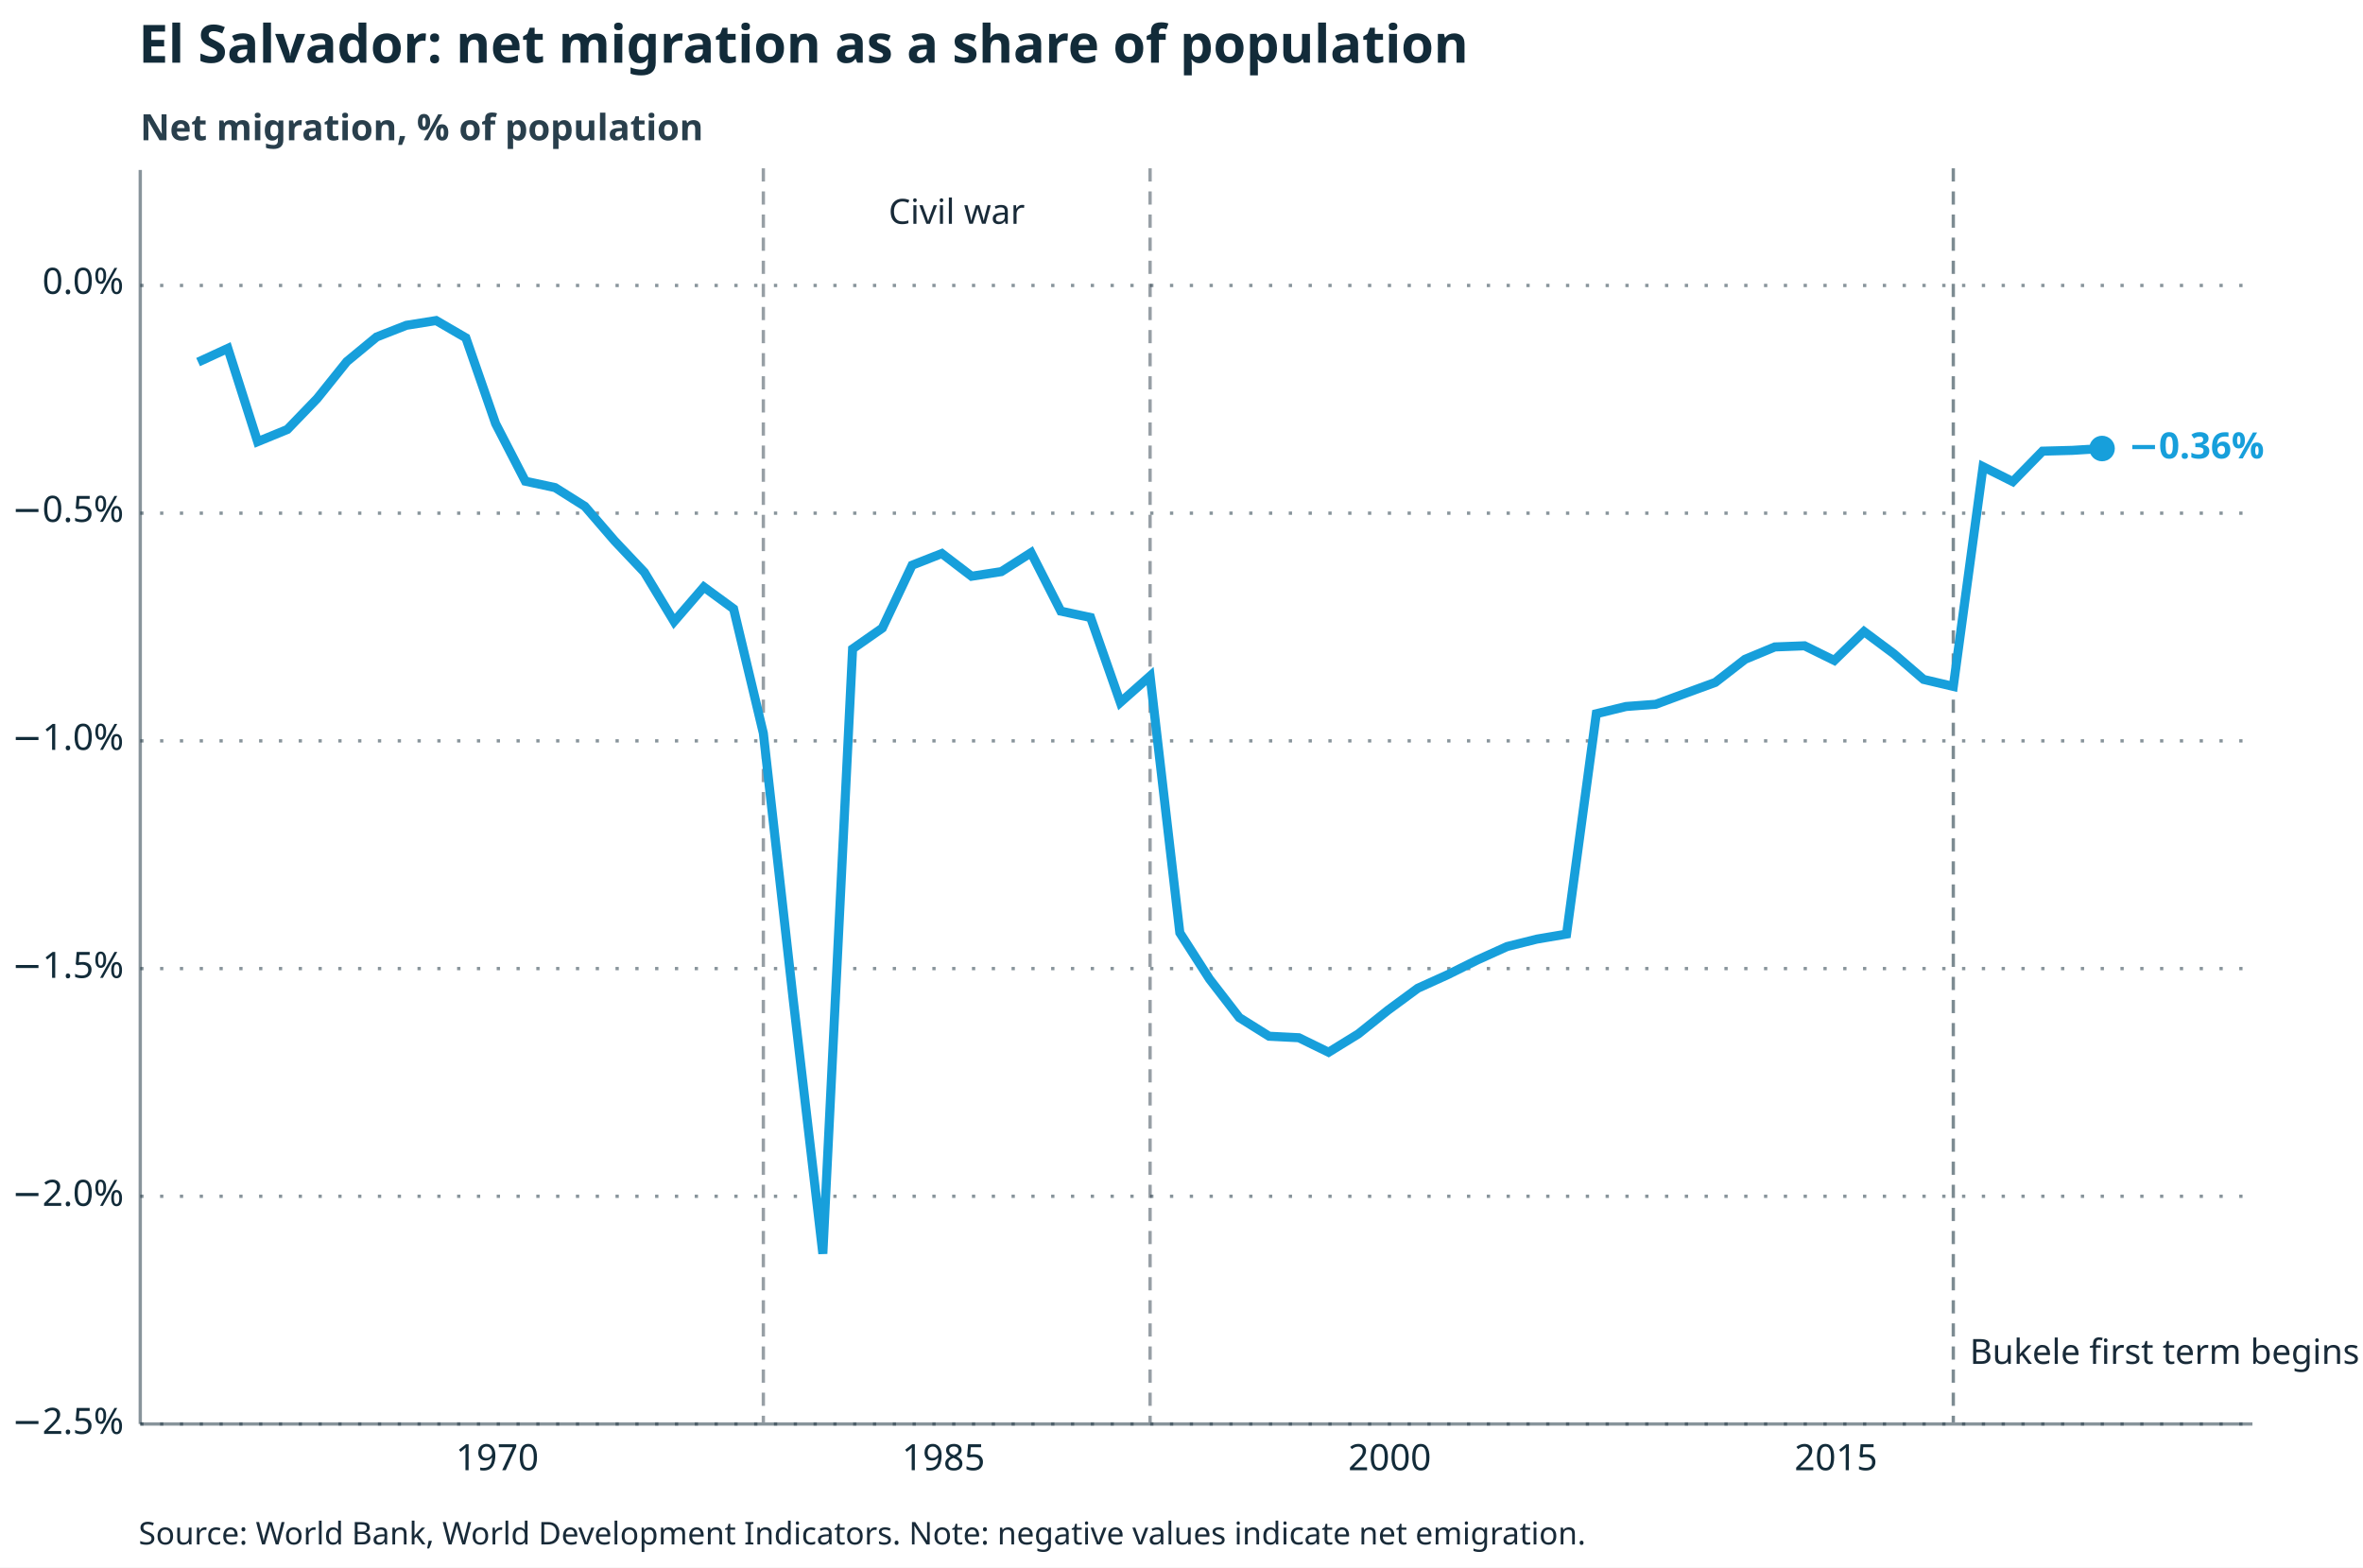
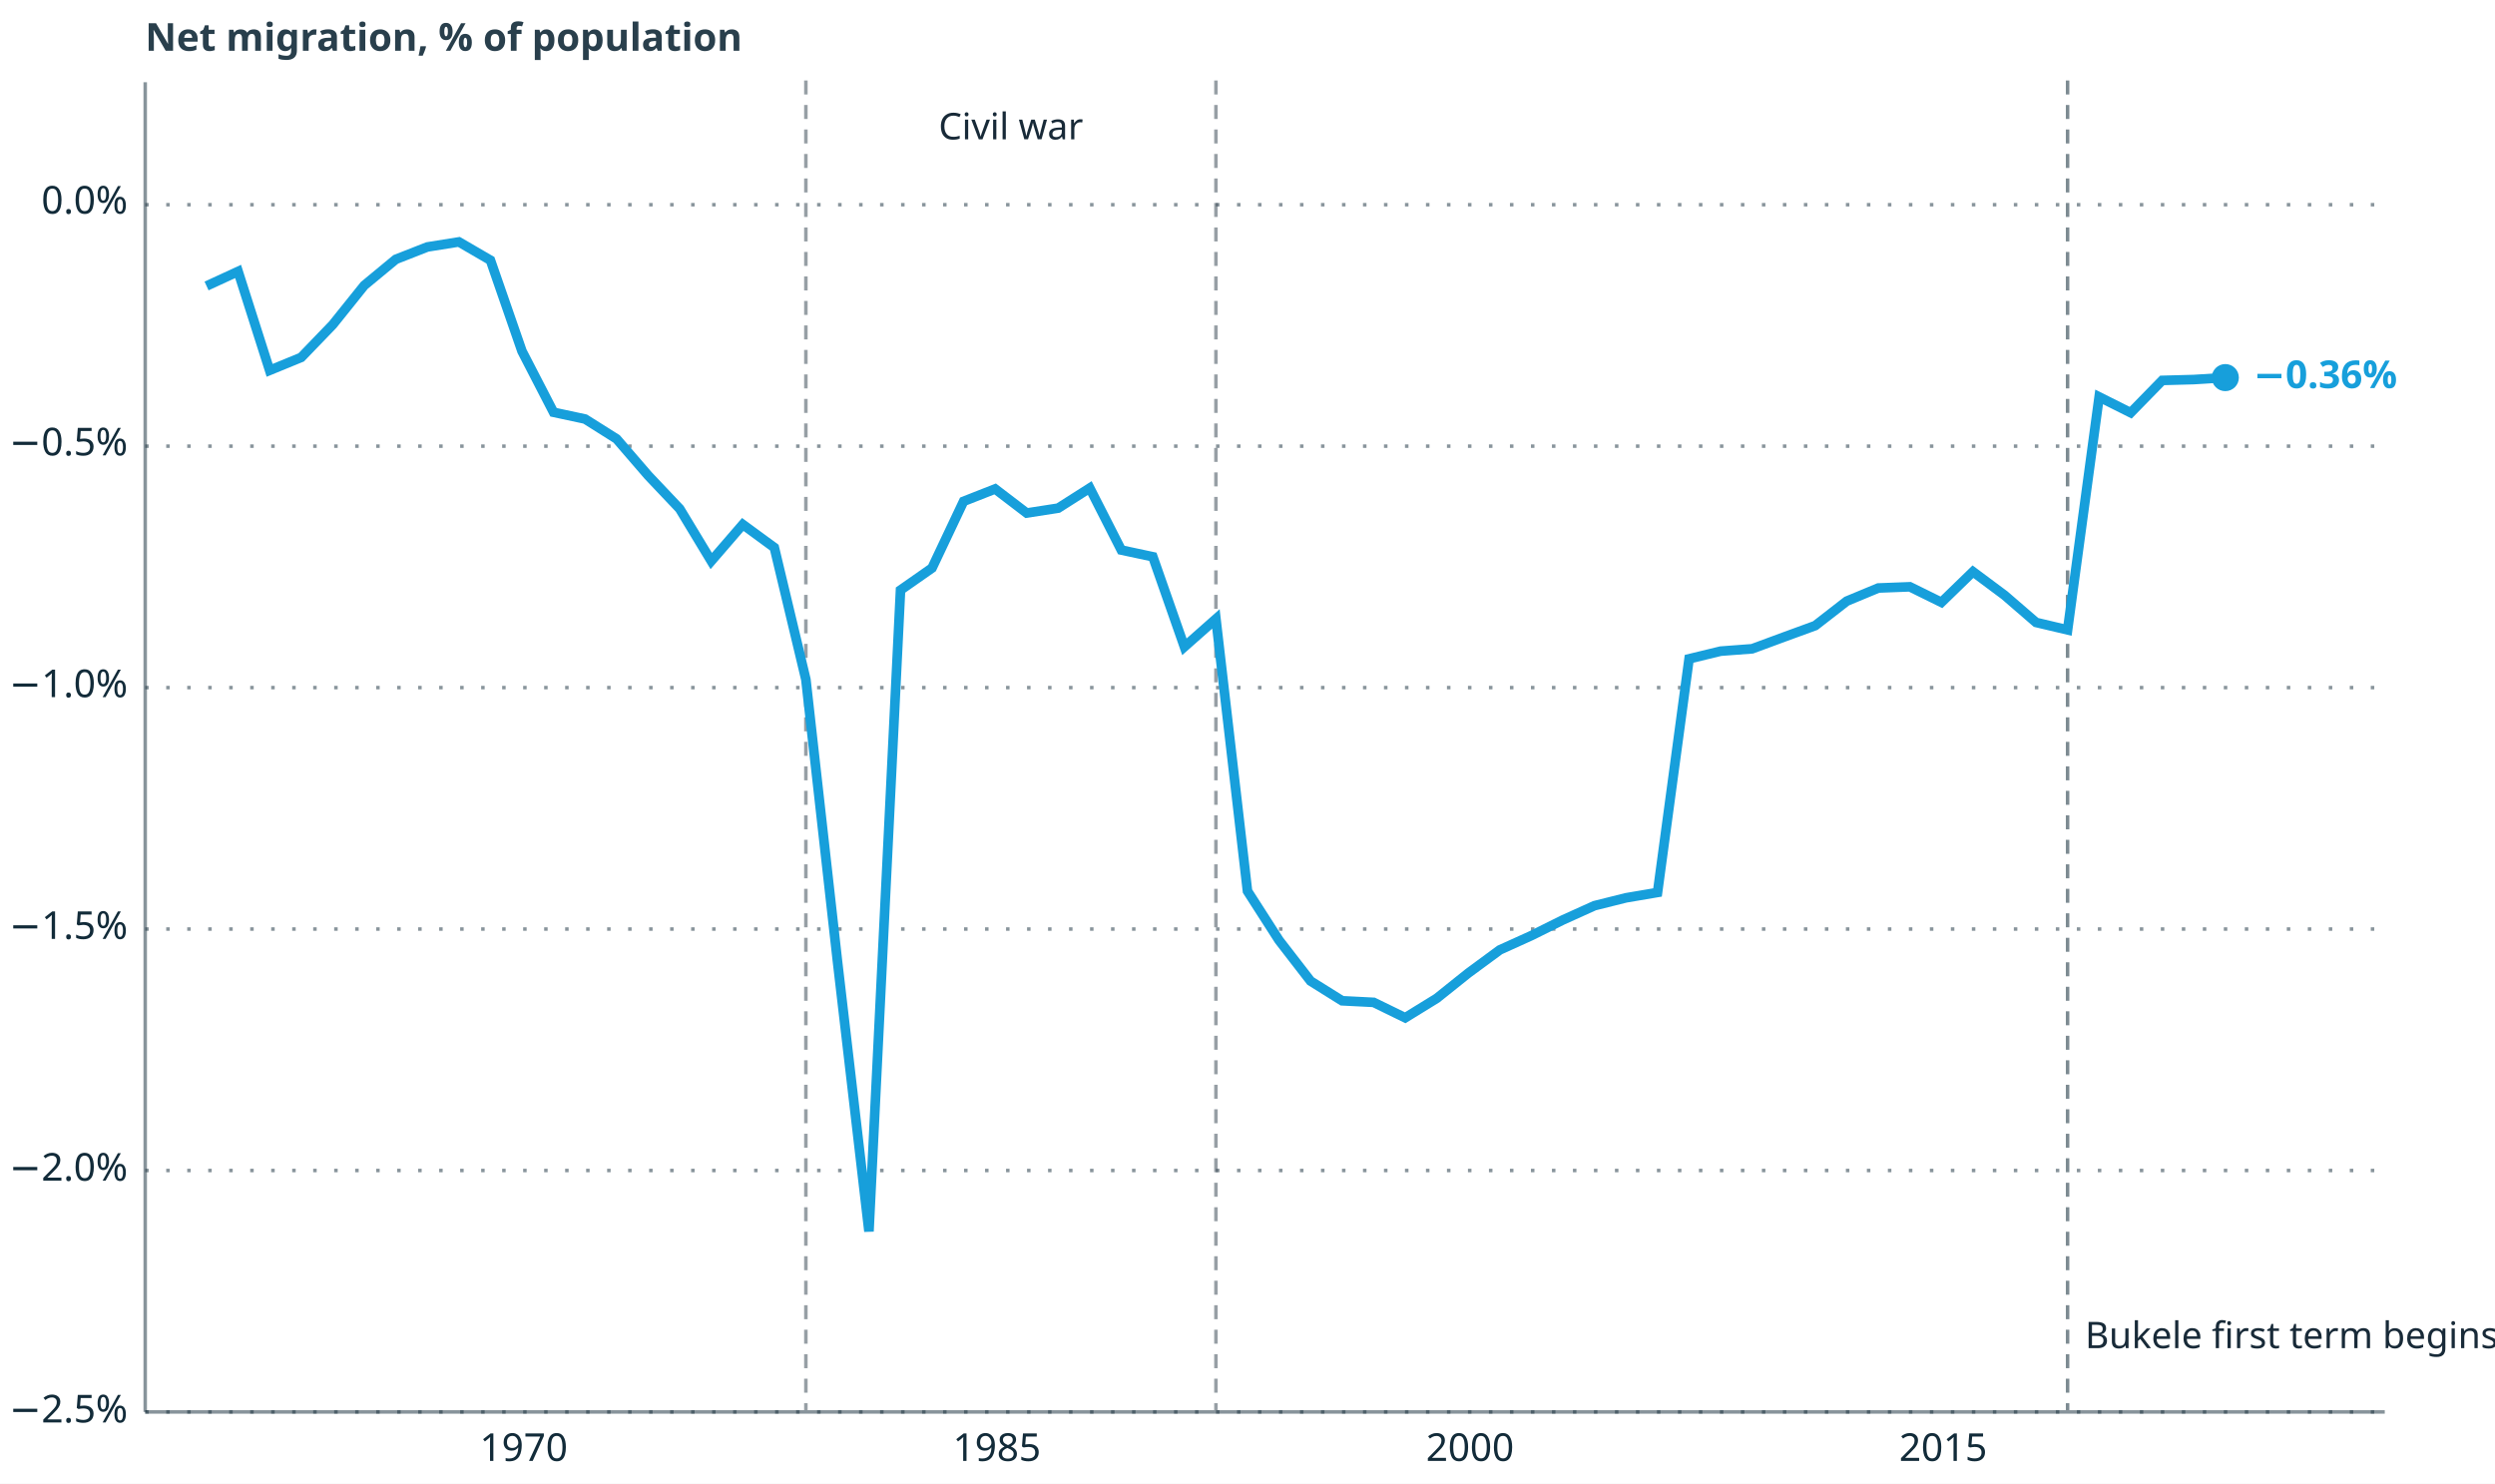
- <svg xmlns="http://www.w3.org/2000/svg" version="1.1" class="marks" width="716" height="475" viewBox="0 0 716 475">
-   <rect width="716" height="475" fill="white" />
-   <g fill="none" stroke-miterlimit="10" transform="translate(42,5)">
+ <svg xmlns="http://www.w3.org/2000/svg" version="1.1" class="marks" width="713" height="424" viewBox="0 0 713 424">
+   <rect width="713" height="424" fill="white" />
+   <g fill="none" stroke-miterlimit="10" transform="translate(41,23)">
    <g class="mark-group role-frame root" role="graphics-object" aria-roledescription="group mark container">
      <g transform="translate(0,0)">
        <path class="background" aria-hidden="true" d="M0,0h640v0h-640Z" />
        <g>
          <g class="mark-group role-scope concat_0_group" role="graphics-object" aria-roledescription="group mark container">
            <g transform="translate(0,0)">
-               <path class="background" aria-hidden="true" d="M0,0h640v22h-640Z" stroke-width="0" />
-               <g>
-                 <g class="mark-text role-mark concat_0_marks" role="graphics-object" aria-roledescription="text mark container">
-                   <text text-anchor="start" transform="translate(0,14)" font-family="Circular Std" font-size="16px" font-weight="bold" fill="#122b39">El Salvador: net migration as a share of population</text>
-                 </g>
-               </g>
-               <path class="foreground" aria-hidden="true" d="" display="none" />
-             </g>
-           </g>
-           <g class="mark-group role-scope concat_1_group" role="graphics-object" aria-roledescription="group mark container">
-             <g transform="translate(0,46)">
              <path class="background" aria-hidden="true" d="M0,0h640v380h-640Z" stroke-width="0" />
              <g>
                <g class="mark-group role-axis" aria-hidden="true">
                  <g transform="translate(0.5,0.5)">
                    <path class="background" aria-hidden="true" d="M0,0h0v0h0Z" pointer-events="none" />
                    <g>
                      <g class="mark-rule role-axis-grid" pointer-events="none">
                        <line transform="translate(0,380)" x2="640" y2="0" stroke="#122b39" stroke-opacity="0.5" stroke-width="1" stroke-dasharray="1,5" opacity="1" />
                        <line transform="translate(0,311)" x2="640" y2="0" stroke="#122b39" stroke-opacity="0.5" stroke-width="1" stroke-dasharray="1,5" opacity="1" />
                        <line transform="translate(0,242)" x2="640" y2="0" stroke="#122b39" stroke-opacity="0.5" stroke-width="1" stroke-dasharray="1,5" opacity="1" />
                        <line transform="translate(0,173)" x2="640" y2="0" stroke="#122b39" stroke-opacity="0.5" stroke-width="1" stroke-dasharray="1,5" opacity="1" />
                        <line transform="translate(0,104)" x2="640" y2="0" stroke="#122b39" stroke-opacity="0.5" stroke-width="1" stroke-dasharray="1,5" opacity="1" />
                        <line transform="translate(0,35)" x2="640" y2="0" stroke="#122b39" stroke-opacity="0.5" stroke-width="1" stroke-dasharray="1,5" opacity="1" />
                      </g>
                    </g>
                    <path class="foreground" aria-hidden="true" d="" pointer-events="none" display="none" />
                  </g>
                </g>
                <g class="mark-group role-axis" role="graphics-symbol" aria-roledescription="axis" aria-label="X-axis for a linear scale with values from 1958 to 2029">
                  <g transform="translate(0.5,380.5)">
                    <path class="background" aria-hidden="true" d="M0,0h0v0h0Z" pointer-events="none" />
                    <g>
                      <g class="mark-rule role-axis-tick" pointer-events="none">
                        <line transform="translate(108,0)" x2="0" y2="0" stroke="#122b39" stroke-width="1" opacity="1" />
                        <line transform="translate(243,0)" x2="0" y2="0" stroke="#122b39" stroke-width="1" opacity="1" />
                        <line transform="translate(379,0)" x2="0" y2="0" stroke="#122b39" stroke-width="1" opacity="1" />
                        <line transform="translate(514,0)" x2="0" y2="0" stroke="#122b39" stroke-width="1" opacity="1" />
                      </g>
                      <g class="mark-text role-axis-label" pointer-events="none">
                        <text text-anchor="middle" transform="translate(108.169,14)" font-family="Circular Std" font-size="11px" fill="#122b39" opacity="1">1970</text>
                        <text text-anchor="middle" transform="translate(243.3803,14)" font-family="Circular Std" font-size="11px" fill="#122b39" opacity="1">1985</text>
                        <text text-anchor="middle" transform="translate(378.5915,14)" font-family="Circular Std" font-size="11px" fill="#122b39" opacity="1">2000</text>
                        <text text-anchor="middle" transform="translate(513.8028,14)" font-family="Circular Std" font-size="11px" fill="#122b39" opacity="1">2015</text>
                      </g>
                      <g class="mark-rule role-axis-domain" pointer-events="none">
                        <line transform="translate(0,0)" x2="640" y2="0" stroke="#122b39" stroke-opacity="0.5" stroke-width="1" opacity="1" />
                      </g>
                    </g>
                    <path class="foreground" aria-hidden="true" d="" pointer-events="none" display="none" />
                  </g>
                </g>
                <g class="mark-group role-axis" role="graphics-symbol" aria-roledescription="axis" aria-label="Y-axis titled 'Net migration, % of population' for a linear scale with values from −2.5 to 0.3">
                  <g transform="translate(0.5,0.5)">
                    <path class="background" aria-hidden="true" d="M0,0h0v0h0Z" pointer-events="none" />
                    <g>
                      <g class="mark-rule role-axis-tick" pointer-events="none">
                        <line transform="translate(0,380)" x2="0" y2="0" stroke="#122b39" stroke-width="1" opacity="1" />
                        <line transform="translate(0,311)" x2="0" y2="0" stroke="#122b39" stroke-width="1" opacity="1" />
                        <line transform="translate(0,242)" x2="0" y2="0" stroke="#122b39" stroke-width="1" opacity="1" />
                        <line transform="translate(0,173)" x2="0" y2="0" stroke="#122b39" stroke-width="1" opacity="1" />
                        <line transform="translate(0,104)" x2="0" y2="0" stroke="#122b39" stroke-width="1" opacity="1" />
                        <line transform="translate(0,35)" x2="0" y2="0" stroke="#122b39" stroke-width="1" opacity="1" />
                      </g>
                      <g class="mark-text role-axis-label" pointer-events="none">
                        <text text-anchor="end" transform="translate(-5,383)" font-family="Circular Std" font-size="11px" fill="#122b39" opacity="1">−2.5%</text>
                        <text text-anchor="end" transform="translate(-5,313.9091)" font-family="Circular Std" font-size="11px" fill="#122b39" opacity="1">−2.0%</text>
                        <text text-anchor="end" transform="translate(-5,244.8182)" font-family="Circular Std" font-size="11px" fill="#122b39" opacity="1">−1.5%</text>
                        <text text-anchor="end" transform="translate(-5,175.7273)" font-family="Circular Std" font-size="11px" fill="#122b39" opacity="1">−1.0%</text>
                        <text text-anchor="end" transform="translate(-5,106.6364)" font-family="Circular Std" font-size="11px" fill="#122b39" opacity="1">−0.5%</text>
                        <text text-anchor="end" transform="translate(-5,37.54545)" font-family="Circular Std" font-size="11px" fill="#122b39" opacity="1">0.0%</text>
                      </g>
                      <g class="mark-rule role-axis-domain" pointer-events="none">
                        <line transform="translate(0,380)" x2="0" y2="-380" stroke="#122b39" stroke-opacity="0.5" stroke-width="1" opacity="1" />
                      </g>
                      <g class="mark-text role-axis-title" pointer-events="none">
                        <text text-anchor="start" transform="translate(0,-9)" font-family="Circular Std" font-size="11px" font-weight="bold" fill="#122b39" fill-opacity="0.9" opacity="1">Net migration, % of population</text>
                      </g>
                    </g>
                    <path class="foreground" aria-hidden="true" d="" pointer-events="none" display="none" />
                  </g>
                </g>
-                 <g class="mark-rule role-mark concat_1_layer_0_marks" role="graphics-object" aria-roledescription="rule mark container">
+                 <g class="mark-rule role-mark concat_0_layer_0_marks" role="graphics-object" aria-roledescription="rule mark container">
                  <line aria-label="x: 1979" role="graphics-symbol" aria-roledescription="rule mark" transform="translate(189.2958,0)" x2="0" y2="380" stroke="rgba(24, 42, 56)" stroke-width="1" stroke-dasharray="4,3" opacity="0.45" />
                  <line aria-label="x: 1992" role="graphics-symbol" aria-roledescription="rule mark" transform="translate(306.4789,0)" x2="0" y2="380" stroke="rgba(24, 42, 56)" stroke-width="1" stroke-dasharray="4,3" opacity="0.45" />
                </g>
-                 <g class="mark-rule role-mark concat_1_layer_1_marks" role="graphics-object" aria-roledescription="rule mark container">
+                 <g class="mark-rule role-mark concat_0_layer_1_marks" role="graphics-object" aria-roledescription="rule mark container">
                  <line aria-label="x: 2019" role="graphics-symbol" aria-roledescription="rule mark" transform="translate(549.8592,0)" x2="0" y2="380" stroke="#122b39" stroke-width="1" stroke-dasharray="4,3" opacity="0.55" />
                </g>
-                 <g class="mark-line role-mark concat_1_layer_2_marks" role="graphics-object" aria-roledescription="line mark container">
+                 <g class="mark-line role-mark concat_0_layer_2_marks" role="graphics-object" aria-roledescription="line mark container">
                  <path aria-label="year: 1960; ratio: −0.174998092395" role="graphics-symbol" aria-roledescription="line mark" d="M18.028,58.727L27.042,54.57L36.056,82.838L45.07,79.139L54.085,69.789L63.099,58.559L72.113,51.11L81.127,47.575L90.141,46.133L99.155,51.372L108.169,77.358L117.183,94.816L126.197,96.75L135.211,102.432L144.225,112.88L153.239,122.402L162.254,137.327L171.268,126.882L180.282,133.487L189.296,171.179L198.31,251.594L207.324,328.907L216.338,145.627L225.352,139.323L234.366,120.274L243.38,116.728L252.394,123.611L261.408,122.212L270.423,116.473L279.437,134.189L288.451,136.112L297.465,161.842L306.479,153.866L315.493,231.654L324.507,245.702L333.521,257.358L342.535,262.997L351.549,263.454L360.563,267.856L369.577,262.302L378.592,255.095L387.606,248.459L396.62,244.377L405.634,239.899L414.648,235.826L423.662,233.575L432.676,232.044L441.69,165.275L450.704,163.086L459.718,162.408L468.732,159.077L477.746,155.782L486.761,148.784L495.775,145.038L504.789,144.693L513.803,149.132L522.817,140.377L531.831,147.092L540.845,154.876L549.859,157.006L558.873,90.426L567.887,94.942L576.901,85.712L585.915,85.47L594.93,84.911" stroke="#179fdb" stroke-width="2.75" />
                </g>
-                 <g class="mark-text role-mark concat_1_layer_3_marks" role="graphics-object" aria-roledescription="text mark container">
+                 <g class="mark-text role-mark concat_0_layer_3_marks" role="graphics-object" aria-roledescription="text mark container">
                  <text aria-label="x: 1985.5; y: 0.15; label: Civil war" role="graphics-symbol" aria-roledescription="text mark" text-anchor="middle" transform="translate(247.8873,16.81818)" font-family="Circular Std" font-size="10.5px" fill="rgba(24, 42, 56)">Civil war</text>
                </g>
-                 <g class="mark-text role-mark concat_1_layer_4_marks" role="graphics-object" aria-roledescription="text mark container">
+                 <g class="mark-text role-mark concat_0_layer_4_marks" role="graphics-object" aria-roledescription="text mark container">
                  <text aria-label="x: 2019; y: −2.35; t: Bukele first term begins" role="graphics-symbol" aria-roledescription="text mark" text-anchor="start" transform="translate(554.8592,362.2727)" font-family="Circular Std" font-size="10.5px" fill="rgba(24, 42, 56)">Bukele first term begins</text>
                </g>
-                 <g class="mark-symbol role-mark concat_1_layer_5_layer_0_marks" role="graphics-object" aria-roledescription="symbol mark container">
+                 <g class="mark-symbol role-mark concat_0_layer_5_layer_0_marks" role="graphics-object" aria-roledescription="symbol mark container">
                  <path aria-label="x: 2024; y: −0.364488743085" role="graphics-symbol" aria-roledescription="point" transform="translate(594.9296,84.91117)" d="M3.873,0A3.873,3.873,0,1,1,-3.873,0A3.873,3.873,0,1,1,3.873,0" fill="#179fdb" stroke-width="2" opacity="1" />
                </g>
-                 <g class="mark-text role-mark concat_1_layer_5_layer_1_marks" role="graphics-object" aria-roledescription="text mark container">
+                 <g class="mark-text role-mark concat_0_layer_5_layer_1_marks" role="graphics-object" aria-roledescription="text mark container">
                  <text aria-label="x: 2024; y: −0.364488743085; t: −0.36%" role="graphics-symbol" aria-roledescription="text mark" text-anchor="start" transform="translate(602.9296,87.91117)" font-family="Circular Std" font-size="11px" font-weight="600" fill="#179fdb">−0.36%</text>
-                 </g>
-               </g>
-               <path class="foreground" aria-hidden="true" d="" display="none" />
-             </g>
-           </g>
-           <g class="mark-group role-scope concat_2_group" role="graphics-object" aria-roledescription="group mark container">
-             <g transform="translate(0,448)">
-               <path class="background" aria-hidden="true" d="M0,0h640v14h-640Z" stroke-width="0" />
-               <g>
-                 <g class="mark-text role-mark concat_2_marks" role="graphics-object" aria-roledescription="text mark container">
-                   <text text-anchor="start" transform="translate(0,15)" font-family="Circular Std" font-size="9.5px" fill="rgba(24, 42, 56)">Source: World Bank, World Development Indicators. Note: negative values indicate net emigration.</text>
                </g>
              </g>
              <path class="foreground" aria-hidden="true" d="" display="none" />
            </g>
          </g>
        </g>
        <path class="foreground" aria-hidden="true" d="" display="none" />
      </g>
    </g>
  </g>
</svg>
